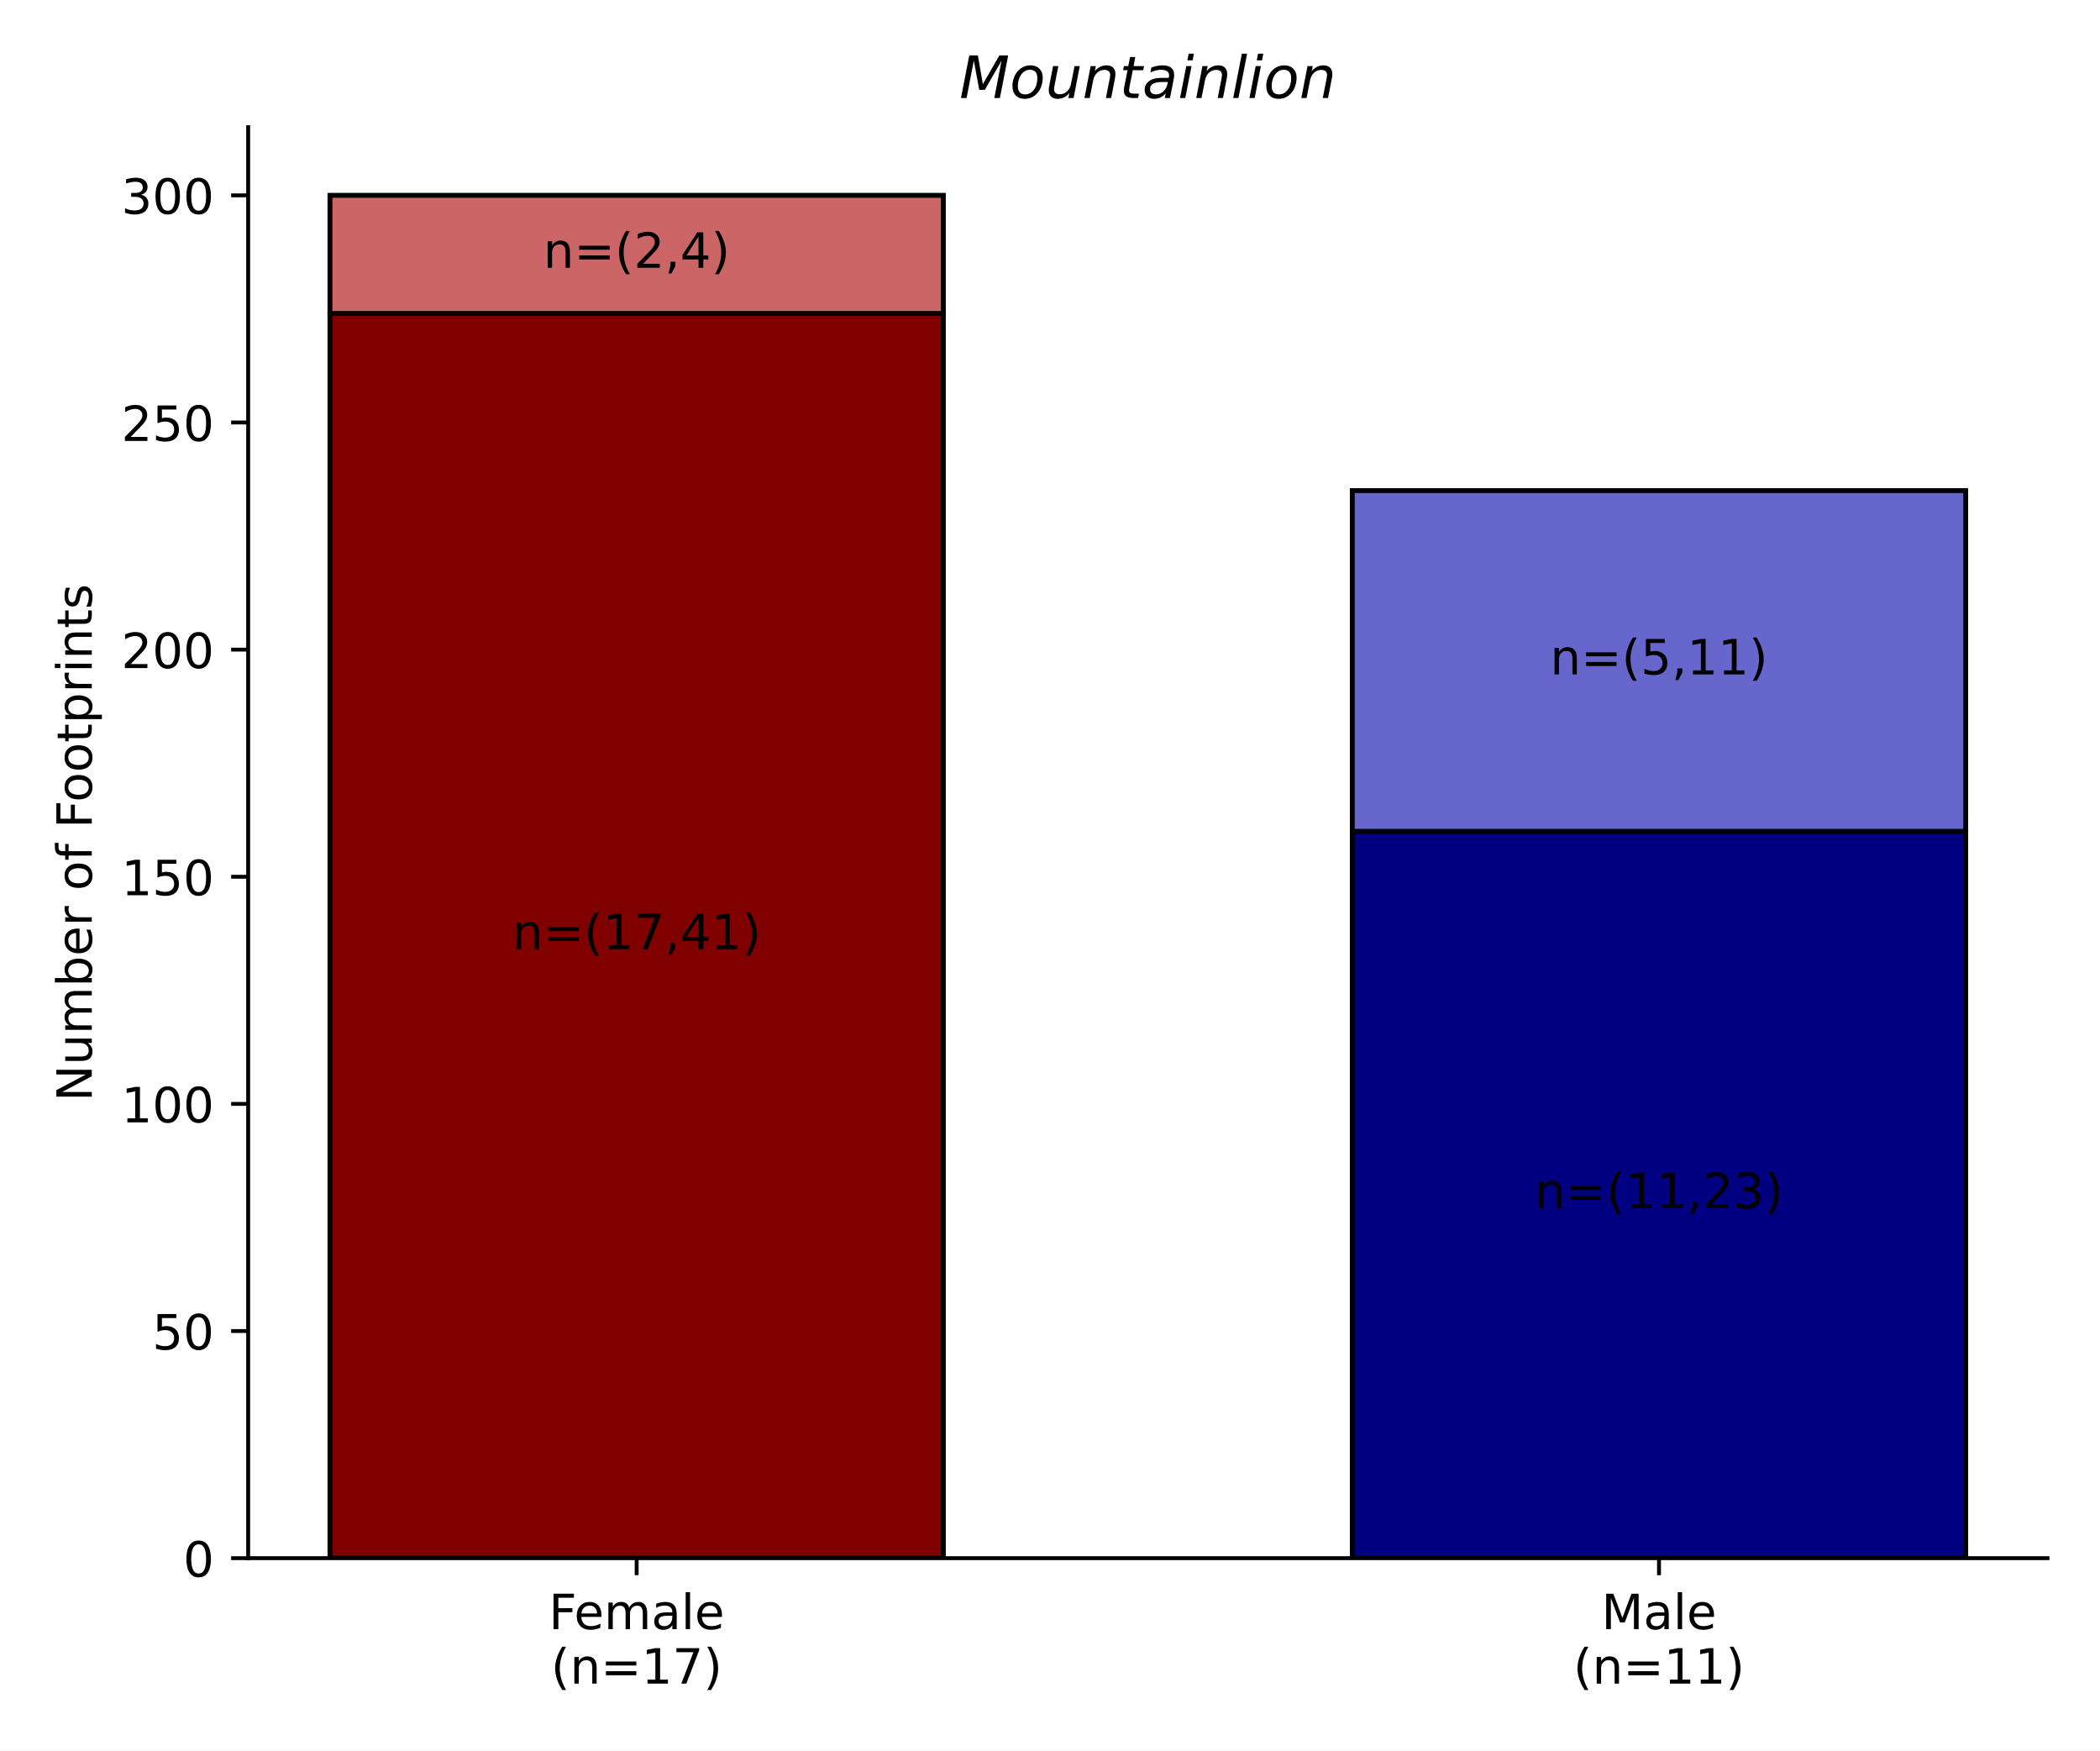
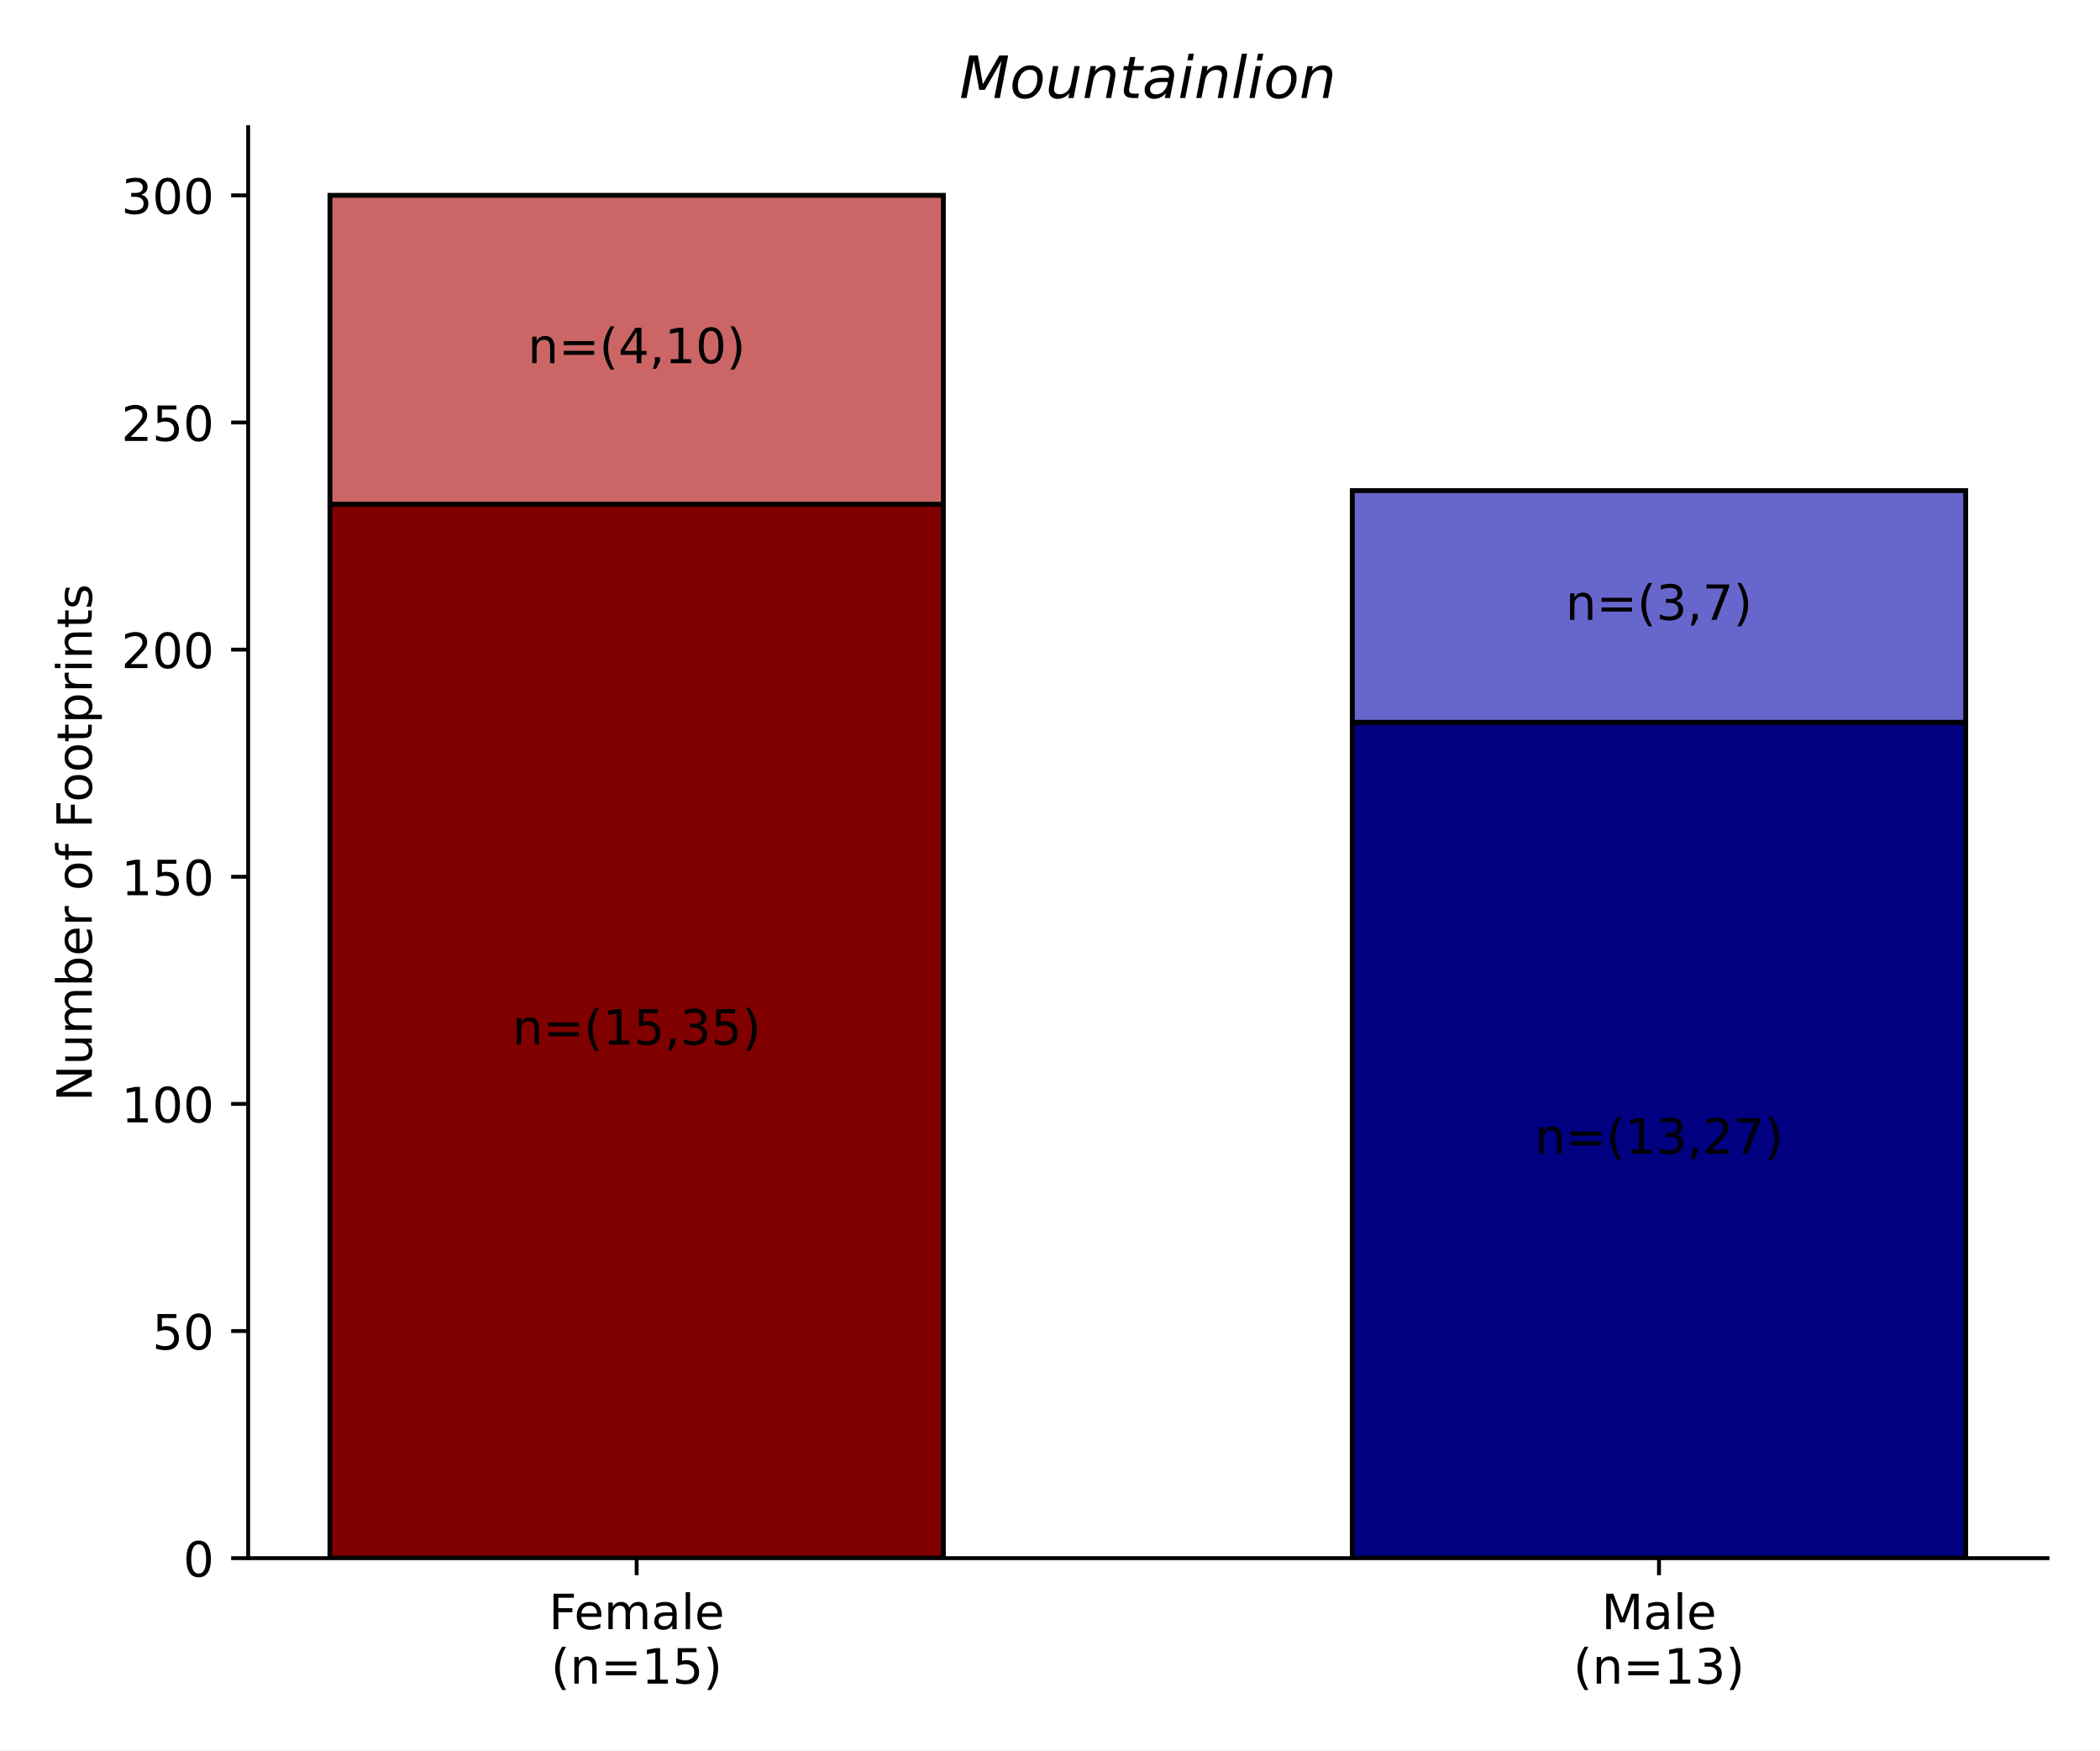
<svg xmlns="http://www.w3.org/2000/svg" xmlns:xlink="http://www.w3.org/1999/xlink" width="432pt" height="360pt" viewBox="0 0 432 360" version="1.1">
  <defs>
    <style type="text/css">*{stroke-linejoin: round; stroke-linecap: butt}</style>
  </defs>
  <g id="figure_1">
    <g id="patch_1">
      <path d="M 0 360  L 432 360  L 432 0  L 0 0  z " style="fill: #ffffff" />
    </g>
    <g id="axes_1">
      <g id="patch_2">
        <path d="M 51.05 320.456  L 421.2 320.456  L 421.2 26.16  L 51.05 26.16  z " style="fill: #ffffff" />
      </g>
      <g id="patch_3">
-         <path d="M 67.875 320.456  L 194.062 320.456  L 194.062 64.465  L 67.875 64.465  z " clip-path="url(#pd7946030ac)" style="fill: #800000; stroke: #000000; stroke-linejoin: miter" />
+         <path d="M 67.875 320.456  L 194.062 320.456  L 194.062 103.705  L 67.875 103.705  z " clip-path="url(#pad60f15753)" style="fill: #800000; stroke: #000000; stroke-linejoin: miter" />
      </g>
      <g id="patch_4">
-         <path d="M 278.188 320.456  L 404.375 320.456  L 404.375 170.972  L 278.188 170.972  z " clip-path="url(#pd7946030ac)" style="fill: #000080; stroke: #000000; stroke-linejoin: miter" />
+         <path d="M 278.188 320.456  L 404.375 320.456  L 404.375 148.55  L 278.188 148.55  z " clip-path="url(#pad60f15753)" style="fill: #000080; stroke: #000000; stroke-linejoin: miter" />
      </g>
      <g id="patch_5">
-         <path d="M 67.875 64.465  L 194.062 64.465  L 194.062 40.174  L 67.875 40.174  z " clip-path="url(#pd7946030ac)" style="fill: #cc6666; stroke: #000000; stroke-linejoin: miter" />
+         <path d="M 67.875 103.705  L 194.062 103.705  L 194.062 40.174  L 67.875 40.174  z " clip-path="url(#pad60f15753)" style="fill: #cc6666; stroke: #000000; stroke-linejoin: miter" />
      </g>
      <g id="patch_6">
-         <path d="M 278.188 170.972  L 404.375 170.972  L 404.375 100.902  L 278.188 100.902  z " clip-path="url(#pd7946030ac)" style="fill: #6666cc; stroke: #000000; stroke-linejoin: miter" />
+         <path d="M 278.188 148.55  L 404.375 148.55  L 404.375 100.902  L 278.188 100.902  z " clip-path="url(#pad60f15753)" style="fill: #6666cc; stroke: #000000; stroke-linejoin: miter" />
      </g>
      <g id="matplotlib.axis_1">
        <g id="xtick_1">
          <g id="line2d_1">
            <defs>
-               <path id="m3b552eb47f" d="M 0 0  L 0 3.5  " style="stroke: #000000; stroke-width: 0.8" />
+               <path id="m022f70b104" d="M 0 0  L 0 3.5  " style="stroke: #000000; stroke-width: 0.8" />
            </defs>
            <g>
-               <use xlink:href="#m3b552eb47f" x="130.969" y="320.456" style="stroke: #000000; stroke-width: 0.8" />
+               <use xlink:href="#m022f70b104" x="130.969" y="320.456" style="stroke: #000000; stroke-width: 0.8" />
            </g>
          </g>
          <g id="text_1">
            <g transform="translate(112.8914 335.0544) scale(0.1 -0.1)">
              <defs>
                <path id="DejaVuSans-46" d="M 628 4666  L 3309 4666  L 3309 4134  L 1259 4134  L 1259 2759  L 3109 2759  L 3109 2228  L 1259 2228  L 1259 0  L 628 0  L 628 4666  z " transform="scale(0.015625)" />
                <path id="DejaVuSans-65" d="M 3597 1894  L 3597 1613  L 953 1613  Q 991 1019 1311 708  Q 1631 397 2203 397  Q 2534 397 2845 478  Q 3156 559 3463 722  L 3463 178  Q 3153 47 2828 -22  Q 2503 -91 2169 -91  Q 1331 -91 842 396  Q 353 884 353 1716  Q 353 2575 817 3079  Q 1281 3584 2069 3584  Q 2775 3584 3186 3129  Q 3597 2675 3597 1894  z M 3022 2063  Q 3016 2534 2758 2815  Q 2500 3097 2075 3097  Q 1594 3097 1305 2825  Q 1016 2553 972 2059  L 3022 2063  z " transform="scale(0.015625)" />
                <path id="DejaVuSans-6d" d="M 3328 2828  Q 3544 3216 3844 3400  Q 4144 3584 4550 3584  Q 5097 3584 5394 3201  Q 5691 2819 5691 2113  L 5691 0  L 5113 0  L 5113 2094  Q 5113 2597 4934 2840  Q 4756 3084 4391 3084  Q 3944 3084 3684 2787  Q 3425 2491 3425 1978  L 3425 0  L 2847 0  L 2847 2094  Q 2847 2600 2669 2842  Q 2491 3084 2119 3084  Q 1678 3084 1418 2786  Q 1159 2488 1159 1978  L 1159 0  L 581 0  L 581 3500  L 1159 3500  L 1159 2956  Q 1356 3278 1631 3431  Q 1906 3584 2284 3584  Q 2666 3584 2933 3390  Q 3200 3197 3328 2828  z " transform="scale(0.015625)" />
                <path id="DejaVuSans-61" d="M 2194 1759  Q 1497 1759 1228 1600  Q 959 1441 959 1056  Q 959 750 1161 570  Q 1363 391 1709 391  Q 2188 391 2477 730  Q 2766 1069 2766 1631  L 2766 1759  L 2194 1759  z M 3341 1997  L 3341 0  L 2766 0  L 2766 531  Q 2569 213 2275 61  Q 1981 -91 1556 -91  Q 1019 -91 701 211  Q 384 513 384 1019  Q 384 1609 779 1909  Q 1175 2209 1959 2209  L 2766 2209  L 2766 2266  Q 2766 2663 2505 2880  Q 2244 3097 1772 3097  Q 1472 3097 1187 3025  Q 903 2953 641 2809  L 641 3341  Q 956 3463 1253 3523  Q 1550 3584 1831 3584  Q 2591 3584 2966 3190  Q 3341 2797 3341 1997  z " transform="scale(0.015625)" />
                <path id="DejaVuSans-6c" d="M 603 4863  L 1178 4863  L 1178 0  L 603 0  L 603 4863  z " transform="scale(0.015625)" />
              </defs>
              <use xlink:href="#DejaVuSans-46" />
              <use xlink:href="#DejaVuSans-65" transform="translate(52.01953 0)" />
              <use xlink:href="#DejaVuSans-6d" transform="translate(113.543 0)" />
              <use xlink:href="#DejaVuSans-61" transform="translate(210.9551 0)" />
              <use xlink:href="#DejaVuSans-6c" transform="translate(272.2344 0)" />
              <use xlink:href="#DejaVuSans-65" transform="translate(300.0176 0)" />
            </g>
            <g transform="translate(113.3461 346.2523) scale(0.1 -0.1)">
              <defs>
                <path id="DejaVuSans-28" d="M 1984 4856  Q 1566 4138 1362 3434  Q 1159 2731 1159 2009  Q 1159 1288 1364 580  Q 1569 -128 1984 -844  L 1484 -844  Q 1016 -109 783 600  Q 550 1309 550 2009  Q 550 2706 781 3412  Q 1013 4119 1484 4856  L 1984 4856  z " transform="scale(0.015625)" />
                <path id="DejaVuSans-6e" d="M 3513 2113  L 3513 0  L 2938 0  L 2938 2094  Q 2938 2591 2744 2837  Q 2550 3084 2163 3084  Q 1697 3084 1428 2787  Q 1159 2491 1159 1978  L 1159 0  L 581 0  L 581 3500  L 1159 3500  L 1159 2956  Q 1366 3272 1645 3428  Q 1925 3584 2291 3584  Q 2894 3584 3203 3211  Q 3513 2838 3513 2113  z " transform="scale(0.015625)" />
                <path id="DejaVuSans-3d" d="M 678 2906  L 4684 2906  L 4684 2381  L 678 2381  L 678 2906  z M 678 1631  L 4684 1631  L 4684 1100  L 678 1100  L 678 1631  z " transform="scale(0.015625)" />
                <path id="DejaVuSans-31" d="M 794 531  L 1825 531  L 1825 4091  L 703 3866  L 703 4441  L 1819 4666  L 2450 4666  L 2450 531  L 3481 531  L 3481 0  L 794 0  L 794 531  z " transform="scale(0.015625)" />
-                 <path id="DejaVuSans-37" d="M 525 4666  L 3525 4666  L 3525 4397  L 1831 0  L 1172 0  L 2766 4134  L 525 4134  L 525 4666  z " transform="scale(0.015625)" />
+                 <path id="DejaVuSans-35" d="M 691 4666  L 3169 4666  L 3169 4134  L 1269 4134  L 1269 2991  Q 1406 3038 1543 3061  Q 1681 3084 1819 3084  Q 2600 3084 3056 2656  Q 3513 2228 3513 1497  Q 3513 744 3044 326  Q 2575 -91 1722 -91  Q 1428 -91 1123 -41  Q 819 9 494 109  L 494 744  Q 775 591 1075 516  Q 1375 441 1709 441  Q 2250 441 2565 725  Q 2881 1009 2881 1497  Q 2881 1984 2565 2268  Q 2250 2553 1709 2553  Q 1456 2553 1204 2497  Q 953 2441 691 2322  L 691 4666  z " transform="scale(0.015625)" />
                <path id="DejaVuSans-29" d="M 513 4856  L 1013 4856  Q 1481 4119 1714 3412  Q 1947 2706 1947 2009  Q 1947 1309 1714 600  Q 1481 -109 1013 -844  L 513 -844  Q 928 -128 1133 580  Q 1338 1288 1338 2009  Q 1338 2731 1133 3434  Q 928 4138 513 4856  z " transform="scale(0.015625)" />
              </defs>
              <use xlink:href="#DejaVuSans-28" />
              <use xlink:href="#DejaVuSans-6e" transform="translate(39.01367 0)" />
              <use xlink:href="#DejaVuSans-3d" transform="translate(102.3926 0)" />
              <use xlink:href="#DejaVuSans-31" transform="translate(186.1816 0)" />
-               <use xlink:href="#DejaVuSans-37" transform="translate(249.8047 0)" />
+               <use xlink:href="#DejaVuSans-35" transform="translate(249.8047 0)" />
              <use xlink:href="#DejaVuSans-29" transform="translate(313.4277 0)" />
            </g>
          </g>
        </g>
        <g id="xtick_2">
          <g id="line2d_2">
            <g>
-               <use xlink:href="#m3b552eb47f" x="341.281" y="320.456" style="stroke: #000000; stroke-width: 0.8" />
+               <use xlink:href="#m022f70b104" x="341.281" y="320.456" style="stroke: #000000; stroke-width: 0.8" />
            </g>
          </g>
          <g id="text_2">
            <g transform="translate(329.4375 335.0544) scale(0.1 -0.1)">
              <defs>
                <path id="DejaVuSans-4d" d="M 628 4666  L 1569 4666  L 2759 1491  L 3956 4666  L 4897 4666  L 4897 0  L 4281 0  L 4281 4097  L 3078 897  L 2444 897  L 1241 4097  L 1241 0  L 628 0  L 628 4666  z " transform="scale(0.015625)" />
              </defs>
              <use xlink:href="#DejaVuSans-4d" />
              <use xlink:href="#DejaVuSans-61" transform="translate(86.2793 0)" />
              <use xlink:href="#DejaVuSans-6c" transform="translate(147.5586 0)" />
              <use xlink:href="#DejaVuSans-65" transform="translate(175.3418 0)" />
            </g>
            <g transform="translate(323.6586 346.2523) scale(0.1 -0.1)">
+               <defs>
+                 <path id="DejaVuSans-33" d="M 2597 2516  Q 3050 2419 3304 2112  Q 3559 1806 3559 1356  Q 3559 666 3084 287  Q 2609 -91 1734 -91  Q 1441 -91 1130 -33  Q 819 25 488 141  L 488 750  Q 750 597 1062 519  Q 1375 441 1716 441  Q 2309 441 2620 675  Q 2931 909 2931 1356  Q 2931 1769 2642 2001  Q 2353 2234 1838 2234  L 1294 2234  L 1294 2753  L 1863 2753  Q 2328 2753 2575 2939  Q 2822 3125 2822 3475  Q 2822 3834 2567 4026  Q 2313 4219 1838 4219  Q 1578 4219 1281 4162  Q 984 4106 628 3988  L 628 4550  Q 988 4650 1302 4700  Q 1616 4750 1894 4750  Q 2613 4750 3031 4423  Q 3450 4097 3450 3541  Q 3450 3153 3228 2886  Q 3006 2619 2597 2516  z " transform="scale(0.015625)" />
+               </defs>
              <use xlink:href="#DejaVuSans-28" />
              <use xlink:href="#DejaVuSans-6e" transform="translate(39.01367 0)" />
              <use xlink:href="#DejaVuSans-3d" transform="translate(102.3926 0)" />
              <use xlink:href="#DejaVuSans-31" transform="translate(186.1816 0)" />
-               <use xlink:href="#DejaVuSans-31" transform="translate(249.8047 0)" />
+               <use xlink:href="#DejaVuSans-33" transform="translate(249.8047 0)" />
              <use xlink:href="#DejaVuSans-29" transform="translate(313.4277 0)" />
            </g>
          </g>
        </g>
      </g>
      <g id="matplotlib.axis_2">
        <g id="ytick_1">
          <g id="line2d_3">
            <defs>
-               <path id="m115d3a30cb" d="M 0 0  L -3.5 0  " style="stroke: #000000; stroke-width: 0.8" />
+               <path id="mfb075581f7" d="M 0 0  L -3.5 0  " style="stroke: #000000; stroke-width: 0.8" />
            </defs>
            <g>
-               <use xlink:href="#m115d3a30cb" x="51.05" y="320.456" style="stroke: #000000; stroke-width: 0.8" />
+               <use xlink:href="#mfb075581f7" x="51.05" y="320.456" style="stroke: #000000; stroke-width: 0.8" />
            </g>
          </g>
          <g id="text_3">
            <g transform="translate(37.6875 324.2552) scale(0.1 -0.1)">
              <defs>
                <path id="DejaVuSans-30" d="M 2034 4250  Q 1547 4250 1301 3770  Q 1056 3291 1056 2328  Q 1056 1369 1301 889  Q 1547 409 2034 409  Q 2525 409 2770 889  Q 3016 1369 3016 2328  Q 3016 3291 2770 3770  Q 2525 4250 2034 4250  z M 2034 4750  Q 2819 4750 3233 4129  Q 3647 3509 3647 2328  Q 3647 1150 3233 529  Q 2819 -91 2034 -91  Q 1250 -91 836 529  Q 422 1150 422 2328  Q 422 3509 836 4129  Q 1250 4750 2034 4750  z " transform="scale(0.015625)" />
              </defs>
              <use xlink:href="#DejaVuSans-30" />
            </g>
          </g>
        </g>
        <g id="ytick_2">
          <g id="line2d_4">
            <g>
-               <use xlink:href="#m115d3a30cb" x="51.05" y="273.742" style="stroke: #000000; stroke-width: 0.8" />
+               <use xlink:href="#mfb075581f7" x="51.05" y="273.742" style="stroke: #000000; stroke-width: 0.8" />
            </g>
          </g>
          <g id="text_4">
            <g transform="translate(31.325 277.5416) scale(0.1 -0.1)">
-               <defs>
-                 <path id="DejaVuSans-35" d="M 691 4666  L 3169 4666  L 3169 4134  L 1269 4134  L 1269 2991  Q 1406 3038 1543 3061  Q 1681 3084 1819 3084  Q 2600 3084 3056 2656  Q 3513 2228 3513 1497  Q 3513 744 3044 326  Q 2575 -91 1722 -91  Q 1428 -91 1123 -41  Q 819 9 494 109  L 494 744  Q 775 591 1075 516  Q 1375 441 1709 441  Q 2250 441 2565 725  Q 2881 1009 2881 1497  Q 2881 1984 2565 2268  Q 2250 2553 1709 2553  Q 1456 2553 1204 2497  Q 953 2441 691 2322  L 691 4666  z " transform="scale(0.015625)" />
-               </defs>
              <use xlink:href="#DejaVuSans-35" />
              <use xlink:href="#DejaVuSans-30" transform="translate(63.62305 0)" />
            </g>
          </g>
        </g>
        <g id="ytick_3">
          <g id="line2d_5">
            <g>
-               <use xlink:href="#m115d3a30cb" x="51.05" y="227.029" style="stroke: #000000; stroke-width: 0.8" />
+               <use xlink:href="#mfb075581f7" x="51.05" y="227.029" style="stroke: #000000; stroke-width: 0.8" />
            </g>
          </g>
          <g id="text_5">
            <g transform="translate(24.9625 230.8279) scale(0.1 -0.1)">
              <use xlink:href="#DejaVuSans-31" />
              <use xlink:href="#DejaVuSans-30" transform="translate(63.62305 0)" />
              <use xlink:href="#DejaVuSans-30" transform="translate(127.2461 0)" />
            </g>
          </g>
        </g>
        <g id="ytick_4">
          <g id="line2d_6">
            <g>
-               <use xlink:href="#m115d3a30cb" x="51.05" y="180.315" style="stroke: #000000; stroke-width: 0.8" />
+               <use xlink:href="#mfb075581f7" x="51.05" y="180.315" style="stroke: #000000; stroke-width: 0.8" />
            </g>
          </g>
          <g id="text_6">
            <g transform="translate(24.9625 184.1143) scale(0.1 -0.1)">
              <use xlink:href="#DejaVuSans-31" />
              <use xlink:href="#DejaVuSans-35" transform="translate(63.62305 0)" />
              <use xlink:href="#DejaVuSans-30" transform="translate(127.2461 0)" />
            </g>
          </g>
        </g>
        <g id="ytick_5">
          <g id="line2d_7">
            <g>
-               <use xlink:href="#m115d3a30cb" x="51.05" y="133.601" style="stroke: #000000; stroke-width: 0.8" />
+               <use xlink:href="#mfb075581f7" x="51.05" y="133.601" style="stroke: #000000; stroke-width: 0.8" />
            </g>
          </g>
          <g id="text_7">
            <g transform="translate(24.9625 137.4006) scale(0.1 -0.1)">
              <defs>
                <path id="DejaVuSans-32" d="M 1228 531  L 3431 531  L 3431 0  L 469 0  L 469 531  Q 828 903 1448 1529  Q 2069 2156 2228 2338  Q 2531 2678 2651 2914  Q 2772 3150 2772 3378  Q 2772 3750 2511 3984  Q 2250 4219 1831 4219  Q 1534 4219 1204 4116  Q 875 4013 500 3803  L 500 4441  Q 881 4594 1212 4672  Q 1544 4750 1819 4750  Q 2544 4750 2975 4387  Q 3406 4025 3406 3419  Q 3406 3131 3298 2873  Q 3191 2616 2906 2266  Q 2828 2175 2409 1742  Q 1991 1309 1228 531  z " transform="scale(0.015625)" />
              </defs>
              <use xlink:href="#DejaVuSans-32" />
              <use xlink:href="#DejaVuSans-30" transform="translate(63.62305 0)" />
              <use xlink:href="#DejaVuSans-30" transform="translate(127.2461 0)" />
            </g>
          </g>
        </g>
        <g id="ytick_6">
          <g id="line2d_8">
            <g>
-               <use xlink:href="#m115d3a30cb" x="51.05" y="86.888" style="stroke: #000000; stroke-width: 0.8" />
+               <use xlink:href="#mfb075581f7" x="51.05" y="86.888" style="stroke: #000000; stroke-width: 0.8" />
            </g>
          </g>
          <g id="text_8">
            <g transform="translate(24.9625 90.68697) scale(0.1 -0.1)">
              <use xlink:href="#DejaVuSans-32" />
              <use xlink:href="#DejaVuSans-35" transform="translate(63.62305 0)" />
              <use xlink:href="#DejaVuSans-30" transform="translate(127.2461 0)" />
            </g>
          </g>
        </g>
        <g id="ytick_7">
          <g id="line2d_9">
            <g>
-               <use xlink:href="#m115d3a30cb" x="51.05" y="40.174" style="stroke: #000000; stroke-width: 0.8" />
+               <use xlink:href="#mfb075581f7" x="51.05" y="40.174" style="stroke: #000000; stroke-width: 0.8" />
            </g>
          </g>
          <g id="text_9">
            <g transform="translate(24.9625 43.97331) scale(0.1 -0.1)">
-               <defs>
-                 <path id="DejaVuSans-33" d="M 2597 2516  Q 3050 2419 3304 2112  Q 3559 1806 3559 1356  Q 3559 666 3084 287  Q 2609 -91 1734 -91  Q 1441 -91 1130 -33  Q 819 25 488 141  L 488 750  Q 750 597 1062 519  Q 1375 441 1716 441  Q 2309 441 2620 675  Q 2931 909 2931 1356  Q 2931 1769 2642 2001  Q 2353 2234 1838 2234  L 1294 2234  L 1294 2753  L 1863 2753  Q 2328 2753 2575 2939  Q 2822 3125 2822 3475  Q 2822 3834 2567 4026  Q 2313 4219 1838 4219  Q 1578 4219 1281 4162  Q 984 4106 628 3988  L 628 4550  Q 988 4650 1302 4700  Q 1616 4750 1894 4750  Q 2613 4750 3031 4423  Q 3450 4097 3450 3541  Q 3450 3153 3228 2886  Q 3006 2619 2597 2516  z " transform="scale(0.015625)" />
-               </defs>
              <use xlink:href="#DejaVuSans-33" />
              <use xlink:href="#DejaVuSans-30" transform="translate(63.62305 0)" />
              <use xlink:href="#DejaVuSans-30" transform="translate(127.2461 0)" />
            </g>
          </g>
        </g>
        <g id="text_10">
          <g transform="translate(18.88281 226.5174) rotate(-90) scale(0.1 -0.1)">
            <defs>
              <path id="DejaVuSans-4e" d="M 628 4666  L 1478 4666  L 3547 763  L 3547 4666  L 4159 4666  L 4159 0  L 3309 0  L 1241 3903  L 1241 0  L 628 0  L 628 4666  z " transform="scale(0.015625)" />
              <path id="DejaVuSans-75" d="M 544 1381  L 544 3500  L 1119 3500  L 1119 1403  Q 1119 906 1312 657  Q 1506 409 1894 409  Q 2359 409 2629 706  Q 2900 1003 2900 1516  L 2900 3500  L 3475 3500  L 3475 0  L 2900 0  L 2900 538  Q 2691 219 2414 64  Q 2138 -91 1772 -91  Q 1169 -91 856 284  Q 544 659 544 1381  z M 1991 3584  L 1991 3584  z " transform="scale(0.015625)" />
              <path id="DejaVuSans-62" d="M 3116 1747  Q 3116 2381 2855 2742  Q 2594 3103 2138 3103  Q 1681 3103 1420 2742  Q 1159 2381 1159 1747  Q 1159 1113 1420 752  Q 1681 391 2138 391  Q 2594 391 2855 752  Q 3116 1113 3116 1747  z M 1159 2969  Q 1341 3281 1617 3432  Q 1894 3584 2278 3584  Q 2916 3584 3314 3078  Q 3713 2572 3713 1747  Q 3713 922 3314 415  Q 2916 -91 2278 -91  Q 1894 -91 1617 61  Q 1341 213 1159 525  L 1159 0  L 581 0  L 581 4863  L 1159 4863  L 1159 2969  z " transform="scale(0.015625)" />
              <path id="DejaVuSans-72" d="M 2631 2963  Q 2534 3019 2420 3045  Q 2306 3072 2169 3072  Q 1681 3072 1420 2755  Q 1159 2438 1159 1844  L 1159 0  L 581 0  L 581 3500  L 1159 3500  L 1159 2956  Q 1341 3275 1631 3429  Q 1922 3584 2338 3584  Q 2397 3584 2469 3576  Q 2541 3569 2628 3553  L 2631 2963  z " transform="scale(0.015625)" />
              <path id="DejaVuSans-20" transform="scale(0.015625)" />
              <path id="DejaVuSans-6f" d="M 1959 3097  Q 1497 3097 1228 2736  Q 959 2375 959 1747  Q 959 1119 1226 758  Q 1494 397 1959 397  Q 2419 397 2687 759  Q 2956 1122 2956 1747  Q 2956 2369 2687 2733  Q 2419 3097 1959 3097  z M 1959 3584  Q 2709 3584 3137 3096  Q 3566 2609 3566 1747  Q 3566 888 3137 398  Q 2709 -91 1959 -91  Q 1206 -91 779 398  Q 353 888 353 1747  Q 353 2609 779 3096  Q 1206 3584 1959 3584  z " transform="scale(0.015625)" />
              <path id="DejaVuSans-66" d="M 2375 4863  L 2375 4384  L 1825 4384  Q 1516 4384 1395 4259  Q 1275 4134 1275 3809  L 1275 3500  L 2222 3500  L 2222 3053  L 1275 3053  L 1275 0  L 697 0  L 697 3053  L 147 3053  L 147 3500  L 697 3500  L 697 3744  Q 697 4328 969 4595  Q 1241 4863 1831 4863  L 2375 4863  z " transform="scale(0.015625)" />
              <path id="DejaVuSans-74" d="M 1172 4494  L 1172 3500  L 2356 3500  L 2356 3053  L 1172 3053  L 1172 1153  Q 1172 725 1289 603  Q 1406 481 1766 481  L 2356 481  L 2356 0  L 1766 0  Q 1100 0 847 248  Q 594 497 594 1153  L 594 3053  L 172 3053  L 172 3500  L 594 3500  L 594 4494  L 1172 4494  z " transform="scale(0.015625)" />
              <path id="DejaVuSans-70" d="M 1159 525  L 1159 -1331  L 581 -1331  L 581 3500  L 1159 3500  L 1159 2969  Q 1341 3281 1617 3432  Q 1894 3584 2278 3584  Q 2916 3584 3314 3078  Q 3713 2572 3713 1747  Q 3713 922 3314 415  Q 2916 -91 2278 -91  Q 1894 -91 1617 61  Q 1341 213 1159 525  z M 3116 1747  Q 3116 2381 2855 2742  Q 2594 3103 2138 3103  Q 1681 3103 1420 2742  Q 1159 2381 1159 1747  Q 1159 1113 1420 752  Q 1681 391 2138 391  Q 2594 391 2855 752  Q 3116 1113 3116 1747  z " transform="scale(0.015625)" />
              <path id="DejaVuSans-69" d="M 603 3500  L 1178 3500  L 1178 0  L 603 0  L 603 3500  z M 603 4863  L 1178 4863  L 1178 4134  L 603 4134  L 603 4863  z " transform="scale(0.015625)" />
              <path id="DejaVuSans-73" d="M 2834 3397  L 2834 2853  Q 2591 2978 2328 3040  Q 2066 3103 1784 3103  Q 1356 3103 1142 2972  Q 928 2841 928 2578  Q 928 2378 1081 2264  Q 1234 2150 1697 2047  L 1894 2003  Q 2506 1872 2764 1633  Q 3022 1394 3022 966  Q 3022 478 2636 193  Q 2250 -91 1575 -91  Q 1294 -91 989 -36  Q 684 19 347 128  L 347 722  Q 666 556 975 473  Q 1284 391 1588 391  Q 1994 391 2212 530  Q 2431 669 2431 922  Q 2431 1156 2273 1281  Q 2116 1406 1581 1522  L 1381 1569  Q 847 1681 609 1914  Q 372 2147 372 2553  Q 372 3047 722 3315  Q 1072 3584 1716 3584  Q 2034 3584 2315 3537  Q 2597 3491 2834 3397  z " transform="scale(0.015625)" />
            </defs>
            <use xlink:href="#DejaVuSans-4e" />
            <use xlink:href="#DejaVuSans-75" transform="translate(74.80469 0)" />
            <use xlink:href="#DejaVuSans-6d" transform="translate(138.1836 0)" />
            <use xlink:href="#DejaVuSans-62" transform="translate(235.5957 0)" />
            <use xlink:href="#DejaVuSans-65" transform="translate(299.0723 0)" />
            <use xlink:href="#DejaVuSans-72" transform="translate(360.5957 0)" />
            <use xlink:href="#DejaVuSans-20" transform="translate(401.709 0)" />
            <use xlink:href="#DejaVuSans-6f" transform="translate(433.4961 0)" />
            <use xlink:href="#DejaVuSans-66" transform="translate(494.6777 0)" />
            <use xlink:href="#DejaVuSans-20" transform="translate(529.8828 0)" />
            <use xlink:href="#DejaVuSans-46" transform="translate(561.6699 0)" />
            <use xlink:href="#DejaVuSans-6f" transform="translate(615.5645 0)" />
            <use xlink:href="#DejaVuSans-6f" transform="translate(676.7461 0)" />
            <use xlink:href="#DejaVuSans-74" transform="translate(737.9277 0)" />
            <use xlink:href="#DejaVuSans-70" transform="translate(777.1367 0)" />
            <use xlink:href="#DejaVuSans-72" transform="translate(840.6133 0)" />
            <use xlink:href="#DejaVuSans-69" transform="translate(881.7266 0)" />
            <use xlink:href="#DejaVuSans-6e" transform="translate(909.5098 0)" />
            <use xlink:href="#DejaVuSans-74" transform="translate(972.8887 0)" />
            <use xlink:href="#DejaVuSans-73" transform="translate(1012.098 0)" />
          </g>
        </g>
      </g>
      <g id="patch_7">
        <path d="M 51.05 320.456  L 51.05 26.16  " style="fill: none; stroke: #000000; stroke-width: 0.8; stroke-linejoin: miter; stroke-linecap: square" />
      </g>
      <g id="patch_8">
        <path d="M 51.05 320.456  L 421.2 320.456  " style="fill: none; stroke: #000000; stroke-width: 0.8; stroke-linejoin: miter; stroke-linecap: square" />
      </g>
      <g id="text_11">
-         <g transform="translate(105.3945 195.22) scale(0.1 -0.1)">
+         <g transform="translate(105.3945 214.8397) scale(0.1 -0.1)">
          <defs>
            <path id="DejaVuSans-2c" d="M 750 794  L 1409 794  L 1409 256  L 897 -744  L 494 -744  L 750 256  L 750 794  z " transform="scale(0.015625)" />
+           </defs>
+           <use xlink:href="#DejaVuSans-6e" />
+           <use xlink:href="#DejaVuSans-3d" transform="translate(63.37891 0)" />
+           <use xlink:href="#DejaVuSans-28" transform="translate(147.168 0)" />
+           <use xlink:href="#DejaVuSans-31" transform="translate(186.1816 0)" />
+           <use xlink:href="#DejaVuSans-35" transform="translate(249.8047 0)" />
+           <use xlink:href="#DejaVuSans-2c" transform="translate(313.4277 0)" />
+           <use xlink:href="#DejaVuSans-33" transform="translate(345.2148 0)" />
+           <use xlink:href="#DejaVuSans-35" transform="translate(408.8379 0)" />
+           <use xlink:href="#DejaVuSans-29" transform="translate(472.4609 0)" />
+         </g>
+       </g>
+       <g id="text_12">
+         <g transform="translate(315.707 237.2623) scale(0.1 -0.1)">
+           <defs>
+             <path id="DejaVuSans-37" d="M 525 4666  L 3525 4666  L 3525 4397  L 1831 0  L 1172 0  L 2766 4134  L 525 4134  L 525 4666  z " transform="scale(0.015625)" />
+           </defs>
+           <use xlink:href="#DejaVuSans-6e" />
+           <use xlink:href="#DejaVuSans-3d" transform="translate(63.37891 0)" />
+           <use xlink:href="#DejaVuSans-28" transform="translate(147.168 0)" />
+           <use xlink:href="#DejaVuSans-31" transform="translate(186.1816 0)" />
+           <use xlink:href="#DejaVuSans-33" transform="translate(249.8047 0)" />
+           <use xlink:href="#DejaVuSans-2c" transform="translate(313.4277 0)" />
+           <use xlink:href="#DejaVuSans-32" transform="translate(345.2148 0)" />
+           <use xlink:href="#DejaVuSans-37" transform="translate(408.8379 0)" />
+           <use xlink:href="#DejaVuSans-29" transform="translate(472.4609 0)" />
+         </g>
+       </g>
+       <g id="text_13">
+         <g transform="translate(108.5758 74.69875) scale(0.1 -0.1)">
+           <defs>
            <path id="DejaVuSans-34" d="M 2419 4116  L 825 1625  L 2419 1625  L 2419 4116  z M 2253 4666  L 3047 4666  L 3047 1625  L 3713 1625  L 3713 1100  L 3047 1100  L 3047 0  L 2419 0  L 2419 1100  L 313 1100  L 313 1709  L 2253 4666  z " transform="scale(0.015625)" />
          </defs>
          <use xlink:href="#DejaVuSans-6e" />
          <use xlink:href="#DejaVuSans-3d" transform="translate(63.37891 0)" />
          <use xlink:href="#DejaVuSans-28" transform="translate(147.168 0)" />
-           <use xlink:href="#DejaVuSans-31" transform="translate(186.1816 0)" />
-           <use xlink:href="#DejaVuSans-37" transform="translate(249.8047 0)" />
-           <use xlink:href="#DejaVuSans-2c" transform="translate(313.4277 0)" />
-           <use xlink:href="#DejaVuSans-34" transform="translate(345.2148 0)" />
-           <use xlink:href="#DejaVuSans-31" transform="translate(408.8379 0)" />
-           <use xlink:href="#DejaVuSans-29" transform="translate(472.4609 0)" />
-         </g>
-       </g>
-       <g id="text_12">
-         <g transform="translate(315.707 248.4735) scale(0.1 -0.1)">
+           <use xlink:href="#DejaVuSans-34" transform="translate(186.1816 0)" />
+           <use xlink:href="#DejaVuSans-2c" transform="translate(249.8047 0)" />
+           <use xlink:href="#DejaVuSans-31" transform="translate(281.5918 0)" />
+           <use xlink:href="#DejaVuSans-30" transform="translate(345.2148 0)" />
+           <use xlink:href="#DejaVuSans-29" transform="translate(408.8379 0)" />
+         </g>
+       </g>
+       <g id="text_14">
+         <g transform="translate(322.0695 127.4852) scale(0.1 -0.1)">
          <use xlink:href="#DejaVuSans-6e" />
          <use xlink:href="#DejaVuSans-3d" transform="translate(63.37891 0)" />
          <use xlink:href="#DejaVuSans-28" transform="translate(147.168 0)" />
-           <use xlink:href="#DejaVuSans-31" transform="translate(186.1816 0)" />
-           <use xlink:href="#DejaVuSans-31" transform="translate(249.8047 0)" />
-           <use xlink:href="#DejaVuSans-2c" transform="translate(313.4277 0)" />
-           <use xlink:href="#DejaVuSans-32" transform="translate(345.2148 0)" />
-           <use xlink:href="#DejaVuSans-33" transform="translate(408.8379 0)" />
-           <use xlink:href="#DejaVuSans-29" transform="translate(472.4609 0)" />
-         </g>
-       </g>
-       <g id="text_13">
-         <g transform="translate(111.757 55.07902) scale(0.1 -0.1)">
-           <use xlink:href="#DejaVuSans-6e" />
-           <use xlink:href="#DejaVuSans-3d" transform="translate(63.37891 0)" />
-           <use xlink:href="#DejaVuSans-28" transform="translate(147.168 0)" />
-           <use xlink:href="#DejaVuSans-32" transform="translate(186.1816 0)" />
+           <use xlink:href="#DejaVuSans-33" transform="translate(186.1816 0)" />
          <use xlink:href="#DejaVuSans-2c" transform="translate(249.8047 0)" />
-           <use xlink:href="#DejaVuSans-34" transform="translate(281.5918 0)" />
+           <use xlink:href="#DejaVuSans-37" transform="translate(281.5918 0)" />
          <use xlink:href="#DejaVuSans-29" transform="translate(345.2148 0)" />
-         </g>
-       </g>
-       <g id="text_14">
-         <g transform="translate(318.8883 138.6965) scale(0.1 -0.1)">
-           <use xlink:href="#DejaVuSans-6e" />
-           <use xlink:href="#DejaVuSans-3d" transform="translate(63.37891 0)" />
-           <use xlink:href="#DejaVuSans-28" transform="translate(147.168 0)" />
-           <use xlink:href="#DejaVuSans-35" transform="translate(186.1816 0)" />
-           <use xlink:href="#DejaVuSans-2c" transform="translate(249.8047 0)" />
-           <use xlink:href="#DejaVuSans-31" transform="translate(281.5918 0)" />
-           <use xlink:href="#DejaVuSans-31" transform="translate(345.2148 0)" />
-           <use xlink:href="#DejaVuSans-29" transform="translate(408.8379 0)" />
        </g>
      </g>
      <g id="text_15">
        <g transform="translate(197.365 20.16) scale(0.12 -0.12)">
          <defs>
            <path id="DejaVuSans-Oblique-4d" d="M 1081 4666  L 2028 4666  L 2572 1522  L 4378 4666  L 5350 4666  L 4441 0  L 3828 0  L 4622 4091  L 2791 897  L 2175 897  L 1581 4103  L 788 0  L 172 0  L 1081 4666  z " transform="scale(0.015625)" />
            <path id="DejaVuSans-Oblique-6f" d="M 1625 -91  Q 1009 -91 651 289  Q 294 669 294 1325  Q 294 1706 417 2101  Q 541 2497 738 2766  Q 1047 3184 1428 3384  Q 1809 3584 2291 3584  Q 2888 3584 3255 3212  Q 3622 2841 3622 2241  Q 3622 1825 3500 1412  Q 3378 1000 3181 728  Q 2875 309 2494 109  Q 2113 -91 1625 -91  z M 891 1344  Q 891 869 1089 633  Q 1288 397 1691 397  Q 2269 397 2648 901  Q 3028 1406 3028 2181  Q 3028 2634 2825 2865  Q 2622 3097 2228 3097  Q 1903 3097 1650 2945  Q 1397 2794 1197 2484  Q 1050 2253 970 1956  Q 891 1659 891 1344  z " transform="scale(0.015625)" />
            <path id="DejaVuSans-Oblique-75" d="M 428 1388  L 838 3500  L 1416 3500  L 1006 1409  Q 975 1256 961 1147  Q 947 1038 947 966  Q 947 700 1109 554  Q 1272 409 1569 409  Q 2031 409 2368 721  Q 2706 1034 2809 1563  L 3194 3500  L 3769 3500  L 3091 0  L 2516 0  L 2631 550  Q 2388 244 2052 76  Q 1716 -91 1338 -91  Q 878 -91 622 161  Q 366 413 366 863  Q 366 956 381 1097  Q 397 1238 428 1388  z " transform="scale(0.015625)" />
            <path id="DejaVuSans-Oblique-6e" d="M 3566 2113  L 3156 0  L 2578 0  L 2988 2091  Q 3016 2238 3031 2350  Q 3047 2463 3047 2528  Q 3047 2791 2881 2937  Q 2716 3084 2419 3084  Q 1956 3084 1622 2776  Q 1288 2469 1184 1941  L 800 0  L 225 0  L 903 3500  L 1478 3500  L 1363 2950  Q 1603 3253 1940 3418  Q 2278 3584 2650 3584  Q 3113 3584 3367 3334  Q 3622 3084 3622 2631  Q 3622 2519 3608 2391  Q 3594 2263 3566 2113  z " transform="scale(0.015625)" />
            <path id="DejaVuSans-Oblique-74" d="M 2706 3500  L 2619 3053  L 1472 3053  L 1100 1153  Q 1081 1047 1072 975  Q 1063 903 1063 863  Q 1063 663 1183 572  Q 1303 481 1569 481  L 2150 481  L 2053 0  L 1503 0  Q 991 0 739 200  Q 488 400 488 806  Q 488 878 497 964  Q 506 1050 525 1153  L 897 3053  L 409 3053  L 500 3500  L 978 3500  L 1172 4494  L 1747 4494  L 1556 3500  L 2706 3500  z " transform="scale(0.015625)" />
            <path id="DejaVuSans-Oblique-61" d="M 3438 1997  L 3047 0  L 2472 0  L 2578 531  Q 2325 219 2001 64  Q 1678 -91 1281 -91  Q 834 -91 548 182  Q 263 456 263 884  Q 263 1497 752 1853  Q 1241 2209 2100 2209  L 2900 2209  L 2931 2363  Q 2938 2388 2941 2417  Q 2944 2447 2944 2509  Q 2944 2788 2717 2942  Q 2491 3097 2081 3097  Q 1800 3097 1504 3025  Q 1209 2953 897 2809  L 997 3341  Q 1322 3463 1633 3523  Q 1944 3584 2234 3584  Q 2853 3584 3176 3315  Q 3500 3047 3500 2534  Q 3500 2431 3484 2292  Q 3469 2153 3438 1997  z M 2816 1759  L 2241 1759  Q 1534 1759 1195 1570  Q 856 1381 856 984  Q 856 709 1029 553  Q 1203 397 1509 397  Q 1978 397 2328 733  Q 2678 1069 2791 1631  L 2816 1759  z " transform="scale(0.015625)" />
            <path id="DejaVuSans-Oblique-69" d="M 1172 4863  L 1747 4863  L 1606 4134  L 1031 4134  L 1172 4863  z M 909 3500  L 1484 3500  L 800 0  L 225 0  L 909 3500  z " transform="scale(0.015625)" />
            <path id="DejaVuSans-Oblique-6c" d="M 1172 4863  L 1747 4863  L 800 0  L 225 0  L 1172 4863  z " transform="scale(0.015625)" />
          </defs>
          <use xlink:href="#DejaVuSans-Oblique-4d" transform="translate(0 0.015625)" />
          <use xlink:href="#DejaVuSans-Oblique-6f" transform="translate(86.2793 0.015625)" />
          <use xlink:href="#DejaVuSans-Oblique-75" transform="translate(147.4609 0.015625)" />
          <use xlink:href="#DejaVuSans-Oblique-6e" transform="translate(210.8398 0.015625)" />
          <use xlink:href="#DejaVuSans-Oblique-74" transform="translate(274.2188 0.015625)" />
          <use xlink:href="#DejaVuSans-Oblique-61" transform="translate(313.4277 0.015625)" />
          <use xlink:href="#DejaVuSans-Oblique-69" transform="translate(374.707 0.015625)" />
          <use xlink:href="#DejaVuSans-Oblique-6e" transform="translate(402.4902 0.015625)" />
          <use xlink:href="#DejaVuSans-Oblique-6c" transform="translate(465.8691 0.015625)" />
          <use xlink:href="#DejaVuSans-Oblique-69" transform="translate(493.6523 0.015625)" />
          <use xlink:href="#DejaVuSans-Oblique-6f" transform="translate(521.4355 0.015625)" />
          <use xlink:href="#DejaVuSans-Oblique-6e" transform="translate(582.6172 0.015625)" />
        </g>
      </g>
    </g>
  </g>
  <defs>
-     <clipPath id="pd7946030ac">
+     <clipPath id="pad60f15753">
      <rect x="51.05" y="26.16" width="370.15" height="294.296" />
    </clipPath>
  </defs>
</svg>
